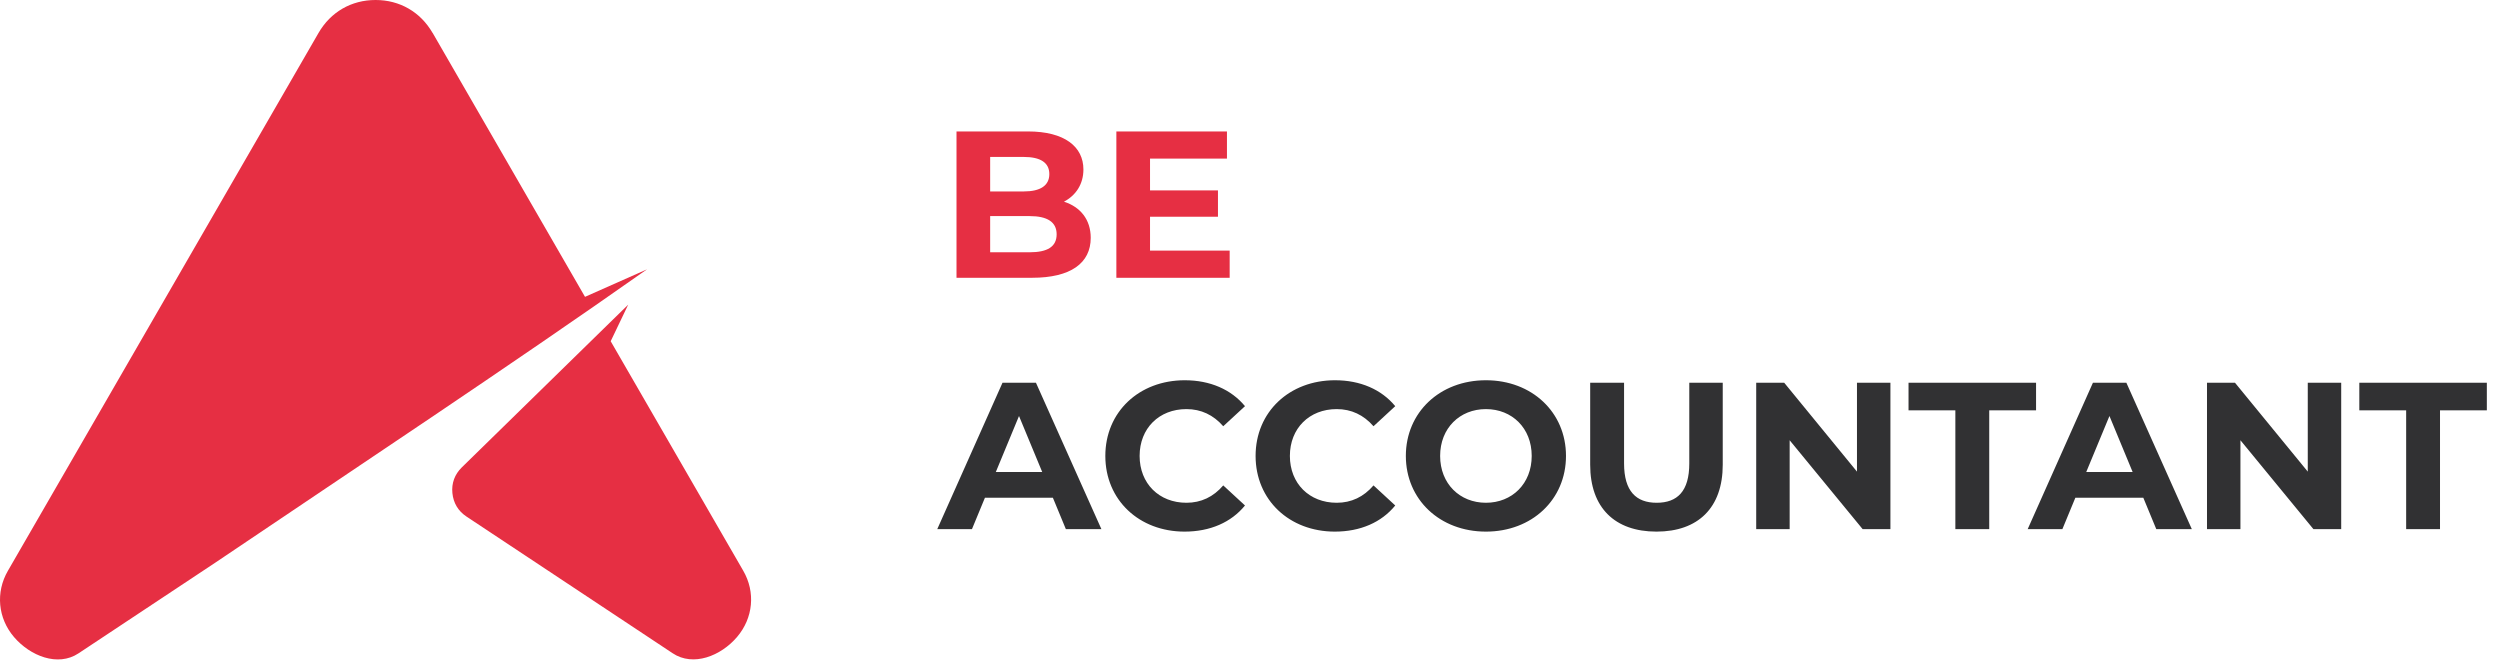
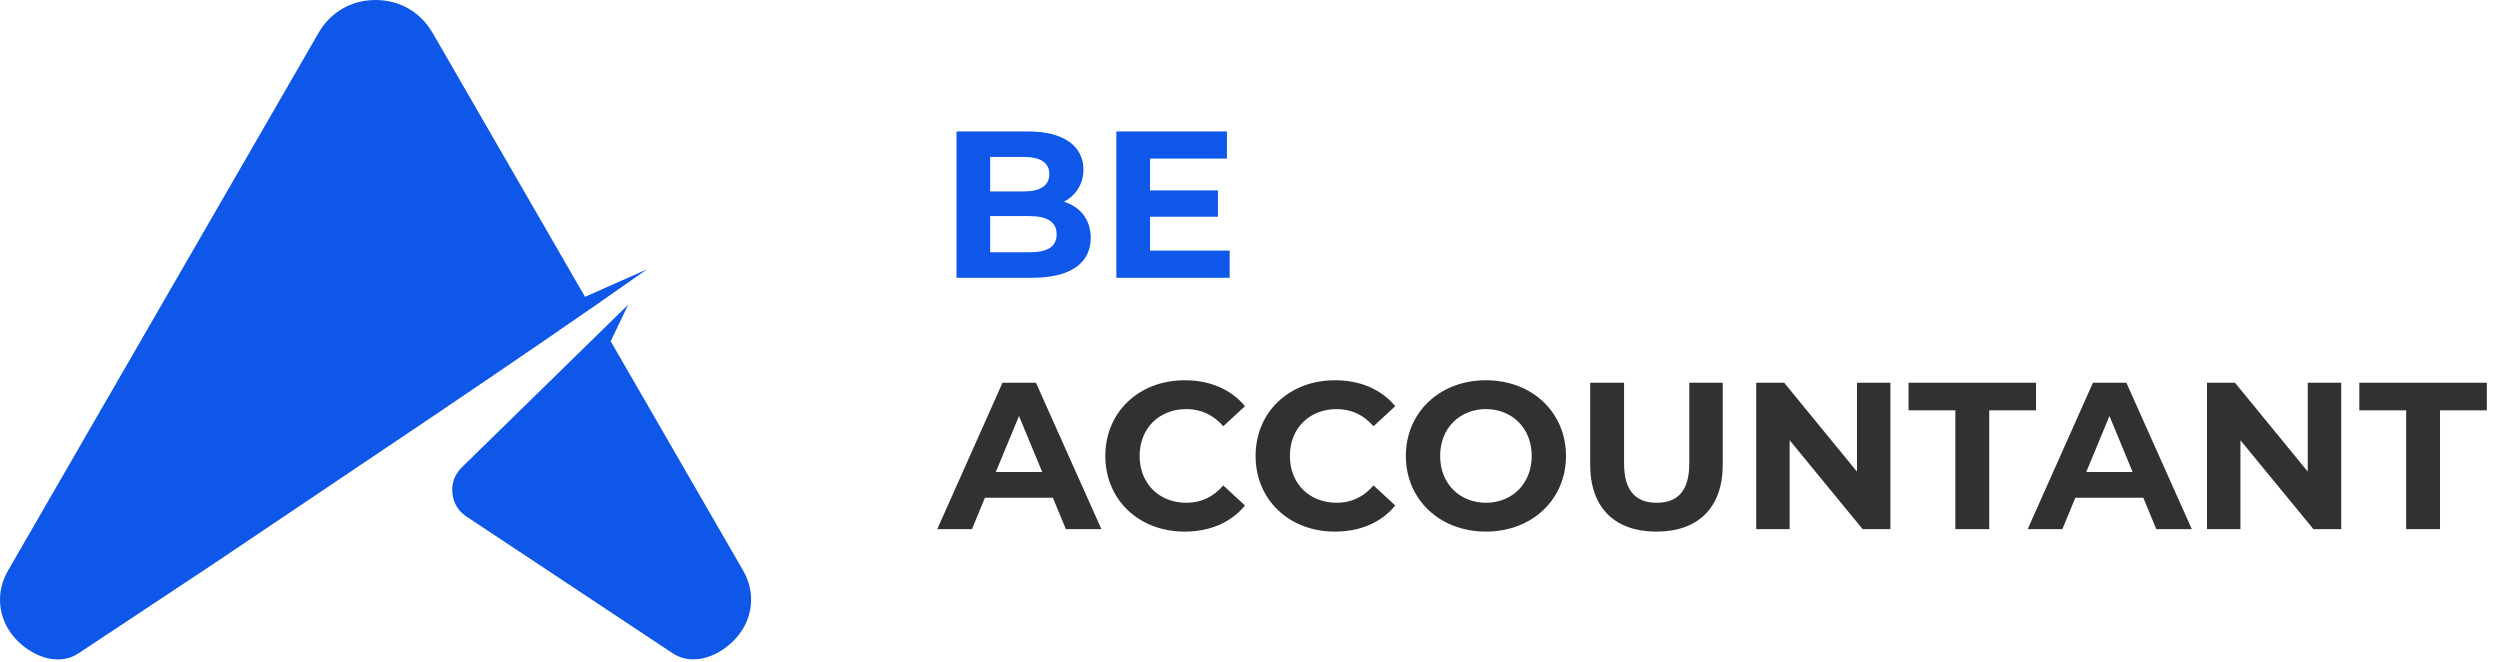
<svg xmlns="http://www.w3.org/2000/svg" width="189" height="50" viewBox="0 0 189 50" fill="none">
-   <path fill-rule="evenodd" clip-rule="evenodd" d="M47.492 23.032L46.168 25.797L56.185 43.14C57.129 44.767 56.944 46.719 55.723 48.153C54.502 49.587 52.412 50.428 50.849 49.383L35.265 39.051C34.636 38.635 34.275 38.025 34.201 37.276C34.127 36.527 34.377 35.861 34.913 35.333L47.502 23.023L47.492 23.032Z" fill="#E62F43" />
-   <path fill-rule="evenodd" clip-rule="evenodd" d="M32.703 2.48L44.227 22.441L48.916 20.36C38.419 27.75 26.904 35.362 16.258 42.549L5.935 49.393C4.372 50.429 2.282 49.589 1.061 48.163C-0.16 46.737 -0.345 44.778 0.599 43.15L11.411 24.43L24.082 2.488C24.998 0.906 26.561 0 28.392 0C30.224 0 31.787 0.906 32.702 2.488L32.703 2.48Z" fill="#E62F43" />
-   <path d="M80.436 15.247C81.337 14.773 81.906 13.919 81.906 12.813C81.906 11.09 80.483 9.937 77.717 9.937H72.312V21H78.033C80.941 21 82.459 19.894 82.459 17.981C82.459 16.59 81.668 15.642 80.436 15.247ZM77.401 11.865C78.65 11.865 79.329 12.291 79.329 13.161C79.329 14.03 78.65 14.473 77.401 14.473H74.856V11.865H77.401ZM77.844 19.072H74.856V16.337H77.844C79.171 16.337 79.882 16.78 79.882 17.713C79.882 18.661 79.171 19.072 77.844 19.072ZM86.942 18.945V16.385H92.078V14.393H86.942V11.991H92.758V9.937H84.397V21H92.963V18.945H86.942Z" fill="#E62F43" />
+   <path fill-rule="evenodd" clip-rule="evenodd" d="M47.492 23.032L46.168 25.797L56.185 43.14C57.129 44.767 56.944 46.719 55.723 48.153C54.502 49.587 52.412 50.428 50.849 49.383L35.265 39.051C34.636 38.635 34.275 38.025 34.201 37.276C34.127 36.527 34.377 35.861 34.913 35.333L47.502 23.023L47.492 23.032Z" fill="#0E57E8" />
+   <path fill-rule="evenodd" clip-rule="evenodd" d="M32.703 2.48L44.227 22.441L48.916 20.36C38.419 27.75 26.904 35.362 16.258 42.549L5.935 49.393C4.372 50.429 2.282 49.589 1.061 48.163C-0.16 46.737 -0.345 44.778 0.599 43.15L11.411 24.43L24.082 2.488C24.998 0.906 26.561 0 28.392 0C30.224 0 31.787 0.906 32.702 2.488L32.703 2.48Z" fill="#0E57E8" />
+   <path d="M80.436 15.247C81.337 14.773 81.906 13.919 81.906 12.813C81.906 11.09 80.483 9.937 77.717 9.937H72.312V21H78.033C80.941 21 82.459 19.894 82.459 17.981C82.459 16.59 81.668 15.642 80.436 15.247ZM77.401 11.865C78.65 11.865 79.329 12.291 79.329 13.161C79.329 14.03 78.65 14.473 77.401 14.473H74.856V11.865H77.401ZM77.844 19.072H74.856V16.337H77.844C79.171 16.337 79.882 16.78 79.882 17.713C79.882 18.661 79.171 19.072 77.844 19.072ZM86.942 18.945V16.385H92.078V14.393H86.942V11.991H92.758V9.937H84.397V21H92.963V18.945H86.942Z" fill="#0E57E8" />
  <path d="M80.578 40H83.265L78.318 28.936H75.789L70.858 40H73.481L74.461 37.629H79.598L80.578 40ZM75.283 35.685L77.037 31.45L78.792 35.685H75.283ZM89.553 40.19C91.481 40.19 93.077 39.494 94.121 38.214L92.477 36.697C91.734 37.566 90.801 38.009 89.695 38.009C87.625 38.009 86.155 36.554 86.155 34.468C86.155 32.382 87.625 30.928 89.695 30.928C90.801 30.928 91.734 31.37 92.477 32.224L94.121 30.707C93.077 29.442 91.481 28.747 89.569 28.747C86.123 28.747 83.563 31.133 83.563 34.468C83.563 37.803 86.123 40.19 89.553 40.19ZM100.913 40.19C102.841 40.19 104.437 39.494 105.48 38.214L103.837 36.697C103.094 37.566 102.161 38.009 101.055 38.009C98.984 38.009 97.515 36.554 97.515 34.468C97.515 32.382 98.984 30.928 101.055 30.928C102.161 30.928 103.094 31.37 103.837 32.224L105.48 30.707C104.437 29.442 102.841 28.747 100.928 28.747C97.483 28.747 94.923 31.133 94.923 34.468C94.923 37.803 97.483 40.19 100.913 40.19ZM112.336 40.19C115.813 40.19 118.389 37.772 118.389 34.468C118.389 31.165 115.813 28.747 112.336 28.747C108.843 28.747 106.282 31.181 106.282 34.468C106.282 37.756 108.843 40.19 112.336 40.19ZM112.336 38.009C110.36 38.009 108.874 36.57 108.874 34.468C108.874 32.366 110.36 30.928 112.336 30.928C114.311 30.928 115.797 32.366 115.797 34.468C115.797 36.57 114.311 38.009 112.336 38.009ZM125.229 40.19C128.374 40.19 130.239 38.388 130.239 35.132V28.936H127.71V35.037C127.71 37.139 126.809 38.009 125.244 38.009C123.696 38.009 122.779 37.139 122.779 35.037V28.936H120.218V35.132C120.218 38.388 122.083 40.19 125.229 40.19ZM140.387 28.936V35.654L134.887 28.936H132.769V40H135.298V33.283L140.814 40H142.916V28.936H140.387ZM147.825 40H150.386V31.023H153.926V28.936H144.285V31.023H147.825V40ZM163.014 40H165.701L160.754 28.936H158.225L153.294 40H155.917L156.897 37.629H162.034L163.014 40ZM157.719 35.685L159.474 31.45L161.228 35.685H157.719ZM174.467 28.936V35.654L168.966 28.936H166.849V40H169.377V33.283L174.893 40H176.995V28.936H174.467ZM181.905 40H184.465V31.023H188.005V28.936H178.364V31.023H181.905V40Z" fill="#313133" />
</svg>
